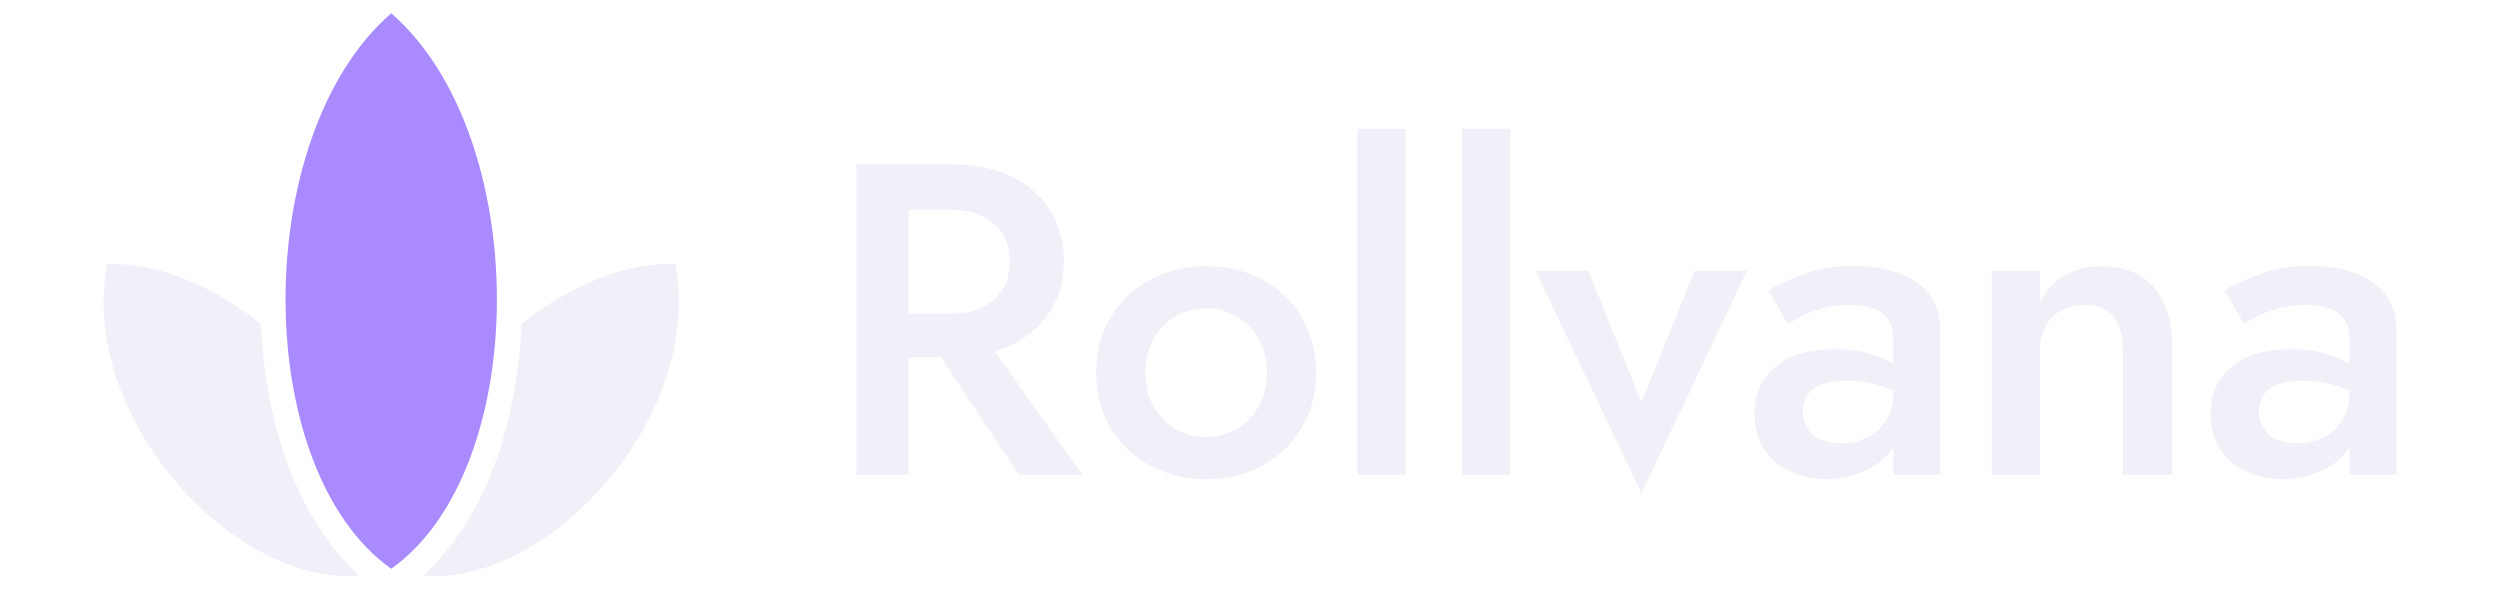
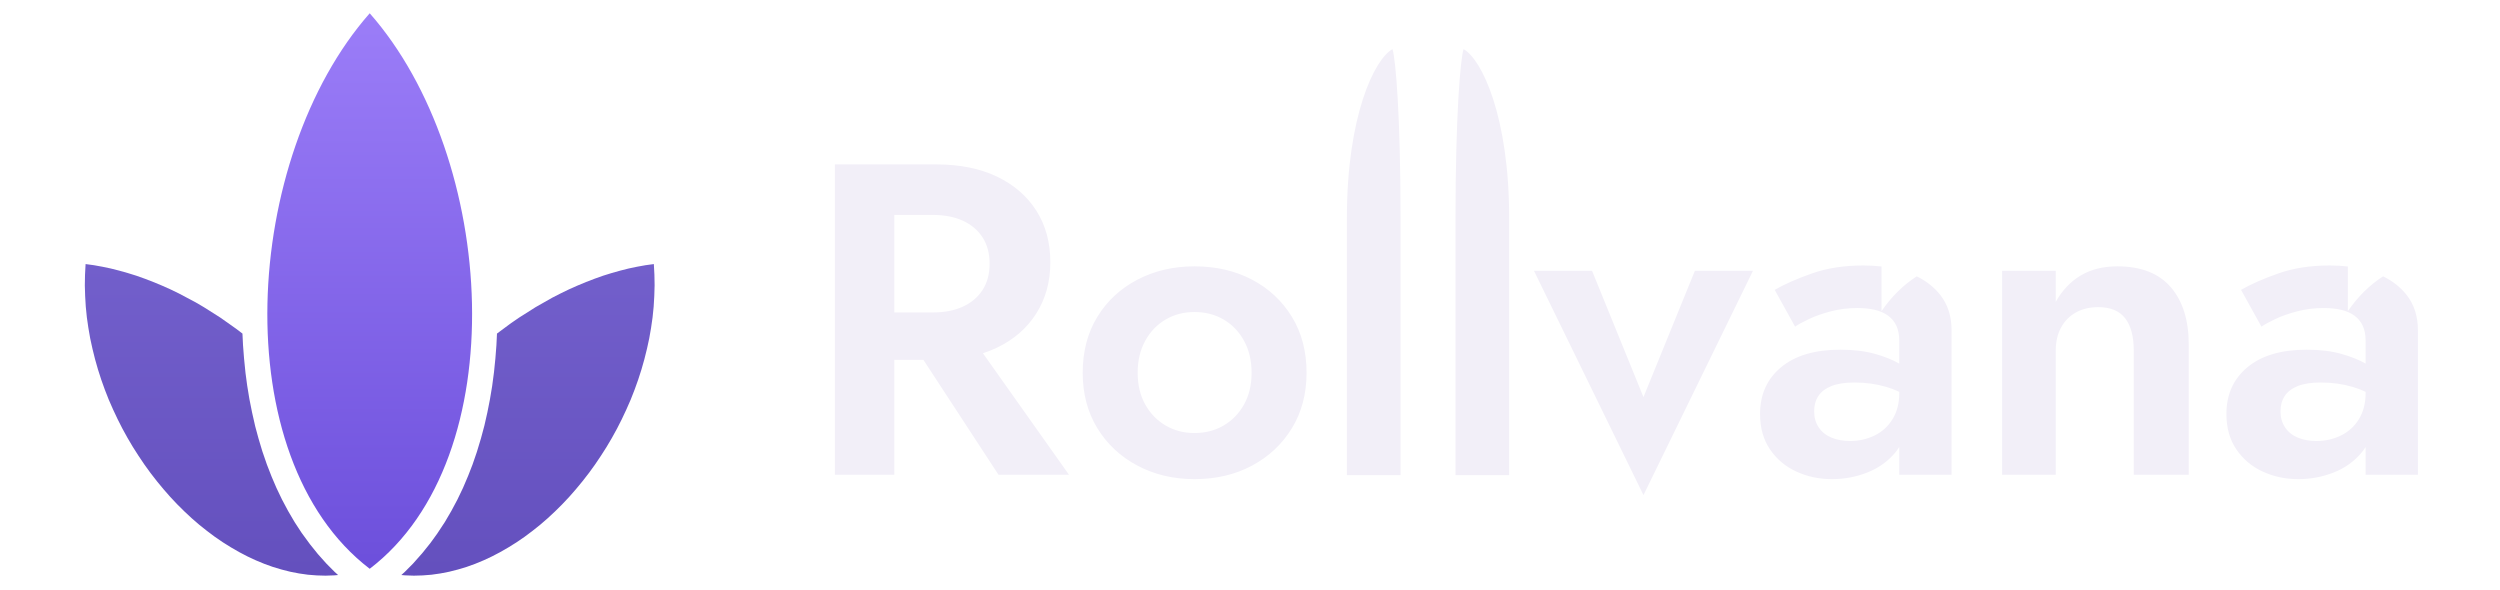
- <svg xmlns="http://www.w3.org/2000/svg" viewBox="-233.65 -1070.84 5639.51 1330">
+ <svg xmlns="http://www.w3.org/2000/svg" viewBox="-185.15 -1070.84 5639.51 1330">
+   <defs>
+     <linearGradient id="s" gradientUnits="userSpaceOnUse" x1="60" y1="104" x2="60" y2="52">
+       <stop offset="0" stop-color="#6450BE" />
+       <stop offset="1" stop-color="#7360CC" />
+     </linearGradient>
+     <linearGradient id="m" gradientUnits="userSpaceOnUse" x1="60" y1="104" x2="60" y2="16">
+       <stop offset="0" stop-color="#6C4FDB" />
+       <stop offset="1" stop-color="#9B7DF8" />
+     </linearGradient>
+   </defs>
  <g transform="translate(-205.54 -1261.62) scale(14.24)">
-     <path d="M39.35 64.7L37.63 63.4 36.35 62.49 35.05 61.63 33.74 60.82 32.41 60.05 31.08 59.33 29.74 58.67 28.39 58.05 27.04 57.5 25.69 56.99 24.33 56.55 22.98 56.17 21.63 55.85 20.28 55.59 18.94 55.4 17.61 55.27 16.3 55.22 14.99 55.23 14.72 56.86 14.54 58.5 14.44 60.14 14.43 61.78 14.5 63.43 14.64 65.07 14.86 66.71 15.15 68.34 15.51 69.97 15.94 71.59 16.44 73.19 17 74.78 17.62 76.35 18.3 77.9 19.03 79.44 19.82 80.94 20.67 82.43 21.56 83.88 22.5 85.31 23.49 86.7 24.51 88.05 25.58 89.37 26.69 90.66 27.83 91.9 29.01 93.09 30.22 94.24 31.45 95.35 32.71 96.4 34 97.4 35.31 98.34 36.64 99.23 37.99 100.06 39.35 100.83 40.72 101.54 42.11 102.17 43.5 102.75 44.9 103.25 46.3 103.68 47.7 104.03 49.1 104.31 50.5 104.51 51.89 104.62 53.28 104.66 54.96 104.58 54.53 104.2 53.28 102.98 51.93 101.51 50.66 99.96 49.34 98.17 48.23 96.48 47.18 94.73 46.28 93.06 45.36 91.17 44.45 89.1 43.67 87.12 42.96 85.1 42.35 83.15 41.76 81.04 41.21 78.78 40.75 76.6 40.37 74.51 40.02 72.17 39.74 69.92 39.54 67.76ZM65.04 104.58L66.72 104.66 68.11 104.62 69.5 104.51 70.9 104.31 72.3 104.03 73.7 103.68 75.1 103.25 76.5 102.75 77.89 102.17 79.28 101.54 80.65 100.83 82.01 100.06 83.36 99.23 84.69 98.34 86 97.4 87.29 96.4 88.55 95.35 89.78 94.24 90.99 93.09 92.17 91.9 93.31 90.66 94.42 89.37 95.49 88.05 96.51 86.7 97.5 85.31 98.44 83.88 99.33 82.43 100.18 80.94 100.97 79.44 101.7 77.9 102.38 76.35 103 74.78 103.56 73.19 104.06 71.59 104.49 69.97 104.85 68.34 105.14 66.71 105.36 65.07 105.5 63.43 105.57 61.78 105.56 60.14 105.46 58.5 105.28 56.86 105.01 55.23 103.7 55.22 102.39 55.27 101.06 55.4 99.72 55.59 98.37 55.85 97.02 56.17 95.67 56.55 94.31 56.99 92.96 57.5 91.61 58.05 90.26 58.67 88.92 59.33 87.59 60.05 86.26 60.82 84.95 61.63 83.65 62.49 82.37 63.4 80.65 64.7 80.47 67.65 80.25 70.03 79.98 72.17 79.65 74.4 79.25 76.6 78.77 78.9 78.27 80.92 77.69 83.03 77 85.23 76.28 87.26 75.55 89.1 74.71 91.03 73.8 92.91 72.73 94.88 71.68 96.64 70.66 98.17 69.47 99.8 68.21 101.34 66.72 102.98 65.47 104.2Z" fill="#F2EFF8" />
-     <path d="M60 103.5C82.32 87.66 82.32 34.86 60 15.5C37.68 34.86 37.68 87.66 60 103.5Z" fill="#A98BFF" />
+     <path d="M38.84 65.48L36.32 63.7 33.73 62.06 32.42 61.29 29.76 59.88 28.42 59.23 27.07 58.63 25.72 58.07 24.37 57.55 23.02 57.07 21.67 56.65 20.32 56.27 18.98 55.93 17.64 55.65 16.31 55.41 14.99 55.23 14.9 56.92 14.87 58.6 14.92 60.29 15.02 61.98 15.19 63.66 15.43 65.33 15.72 67 16.08 68.65 16.49 70.3 16.95 71.92 17.47 73.54 18.04 75.13 18.66 76.71 19.34 78.26 20.06 79.79 20.82 81.29 21.63 82.76 22.48 84.2 23.38 85.61 24.31 86.99 25.28 88.33 26.29 89.63 27.33 90.89 28.4 92.11 29.51 93.29 30.65 94.42 31.81 95.5 33 96.53 34.22 97.5 35.46 98.43 36.73 99.3 38.01 100.1 39.31 100.85 40.63 101.54 41.96 102.16 43.31 102.72 44.67 103.21 46.04 103.62 47.42 103.97 48.81 104.24 50.21 104.44 51.61 104.55 53.01 104.59 54.41 104.54 54.99 104.49 54.41 103.96 53.14 102.68 51.79 101.17 50.52 99.59 49.21 97.8 48.1 96.1 47.07 94.34 46.11 92.54 45.22 90.68 44.47 88.93 43.71 86.98 42.98 84.86 42.38 82.85 41.86 80.93 41.36 78.72 40.94 76.61 40.59 74.48 40.32 72.45 40.09 70.16 39.93 68.09 39.84 66.24ZM65.59 104.54L66.99 104.59 68.39 104.55 69.79 104.44 71.19 104.24 72.58 103.97 73.96 103.62 75.33 103.21 76.69 102.72 78.04 102.16 79.37 101.54 80.69 100.85 81.99 100.1 83.27 99.3 84.54 98.43 85.78 97.5 87 96.53 88.19 95.5 89.35 94.42 90.49 93.29 91.6 92.11 92.67 90.89 93.71 89.63 94.72 88.33 95.69 86.99 96.62 85.61 97.52 84.2 98.37 82.76 99.18 81.29 99.94 79.79 100.66 78.26 101.34 76.71 101.96 75.13 102.53 73.54 103.05 71.92 103.51 70.3 103.92 68.65 104.28 67 104.57 65.33 104.81 63.66 104.98 61.98 105.08 60.29 105.13 58.6 105.1 56.92 105.01 55.23 103.69 55.41 102.36 55.65 101.02 55.93 99.68 56.27 98.33 56.65 96.98 57.07 95.63 57.55 94.28 58.07 92.93 58.63 91.58 59.23 90.24 59.88 88.91 60.56 86.27 62.06 83.68 63.7 82.41 64.57 80.16 66.24 80.07 68.09 79.91 70.16 79.69 72.33 79.39 74.6 79.03 76.74 78.64 78.72 78.17 80.8 77.62 82.85 76.97 85 76.29 86.98 75.59 88.78 74.78 90.68 73.89 92.54 72.93 94.34 71.9 96.1 70.68 97.95 69.6 99.44 68.34 101.01 66.86 102.68 65.59 103.96 65.01 104.49Z" fill="url(#s)" />
+     <path d="M60 103.5C83.04 85.9 80.16 38.38 60 15.5C39.84 38.38 36.96 85.9 60 103.5Z" fill="url(#m)" />
  </g>
-   <path transform="translate(1620.2 0)" d="M223 -334 445 0H588L350 -334ZM78 -700V0H196V-700ZM148 -598H289Q330 -598 360 -584Q390 -570 407 -544Q424 -518 424 -480Q424 -443 407 -416.5Q390 -390 360 -376.5Q330 -363 289 -363H148V-265H294Q371 -265 427 -292Q483 -319 514.5 -368Q546 -417 546 -483Q546 -549 514.5 -597.5Q483 -646 427 -673Q371 -700 294 -700H148Z M1208 -780V0H1317V-780Z M1444 -780V0H1553V-780Z M1610 -460 1849 42 2087 -460H1969L1849 -163L1729 -460Z M2213 -143Q2213 -165 2223.5 -180Q2234 -195 2255 -203.5Q2276 -212 2310 -212Q2349 -212 2384 -202Q2419 -192 2450 -170V-225Q2441 -236 2419 -249.5Q2397 -263 2363.5 -273Q2330 -283 2284 -283Q2198 -283 2151 -243.5Q2104 -204 2104 -137Q2104 -90 2126 -57Q2148 -24 2185 -7Q2222 10 2265 10Q2305 10 2343.5 -4.5Q2382 -19 2407.5 -49Q2433 -79 2433 -123L2417 -183Q2417 -148 2401 -123Q2385 -98 2358.5 -84.5Q2332 -71 2299 -71Q2274 -71 2254.5 -79Q2235 -87 2224 -103.5Q2213 -120 2213 -143ZM2179 -340Q2190 -347 2210 -357.5Q2230 -368 2258.5 -375.5Q2287 -383 2319 -383Q2340 -383 2358 -379Q2376 -375 2389.5 -366Q2403 -357 2410 -343Q2417 -329 2417 -307V0H2523V-328Q2523 -374 2498.5 -406Q2474 -438 2430 -454.5Q2386 -471 2330 -471Q2265 -471 2216 -453Q2167 -435 2135 -416Z M2935 -280V0H3046V-293Q3046 -375 3005 -422.5Q2964 -470 2886 -470Q2839 -470 2804.5 -450Q2770 -430 2748 -389V-460H2639V0H2748V-280Q2748 -311 2760.5 -334.5Q2773 -358 2796 -370.5Q2819 -383 2850 -383Q2893 -383 2914 -357Q2935 -331 2935 -280Z M3242 -143Q3242 -165 3252.5 -180Q3263 -195 3284 -203.5Q3305 -212 3339 -212Q3378 -212 3413 -202Q3448 -192 3479 -170V-225Q3470 -236 3448 -249.5Q3426 -263 3392.5 -273Q3359 -283 3313 -283Q3227 -283 3180 -243.5Q3133 -204 3133 -137Q3133 -90 3155 -57Q3177 -24 3214 -7Q3251 10 3294 10Q3334 10 3372.5 -4.5Q3411 -19 3436.5 -49Q3462 -79 3462 -123L3446 -183Q3446 -148 3430 -123Q3414 -98 3387.5 -84.5Q3361 -71 3328 -71Q3303 -71 3283.5 -79Q3264 -87 3253 -103.5Q3242 -120 3242 -143ZM3208 -340Q3219 -347 3239 -357.5Q3259 -368 3287.5 -375.5Q3316 -383 3348 -383Q3369 -383 3387 -379Q3405 -375 3418.5 -366Q3432 -357 3439 -343Q3446 -329 3446 -307V0H3552V-328Q3552 -374 3527.5 -406Q3503 -438 3459 -454.5Q3415 -471 3359 -471Q3294 -471 3245 -453Q3196 -435 3164 -416Z M619 -230Q619 -159.75 651.62 -105.38Q684.25 -51 740.5 -20.5Q796.75 10 867 10Q938 10 993.88 -20.5Q1049.75 -51 1082.38 -105.38Q1115 -159.75 1115 -230Q1115 -301.25 1082.38 -355.25Q1049.75 -409.25 993.88 -439.75Q938 -470.25 867 -470.25Q796.75 -470.25 740.5 -439.75Q684.25 -409.25 651.62 -355.25Q619 -301.25 619 -230ZM730 -230Q730 -273 748.12 -305.88Q766.25 -338.75 797.25 -357Q828.25 -375.25 867 -375.25Q905.75 -375.25 936.75 -357Q967.75 -338.75 985.88 -305.88Q1004 -273 1004 -230Q1004 -187 985.88 -154.5Q967.75 -122 936.75 -103.5Q905.75 -85 867 -85Q828.25 -85 797.25 -103.5Q766.25 -122 748.12 -154.5Q730 -187 730 -230Z" fill="#F2EFF8" />
+   <path transform="translate(1622.2 0)" d="M76 -700V0H210V-259H275.74L445 0H604L409.94 -274.01Q426.49 -279.32 441.5 -286.5Q499 -314 530.5 -364Q562 -414 562 -479Q562 -546 530.5 -595.5Q499 -645 441.5 -672.5Q384 -700 304 -700ZM635 -230Q635 -159 668 -105Q701 -51 758.5 -20.5Q816 10 887 10Q960 10 1017 -20.5Q1074 -51 1107 -105Q1140 -159 1140 -230Q1140 -302 1107 -356Q1074 -410 1017 -440Q960 -470 887 -470Q816 -470 758.5 -440Q701 -410 668 -356Q635 -302 635 -230ZM2242 -334Q2252 -341 2273 -351Q2294 -361 2322.5 -368.5Q2351 -376 2383 -376Q2404 -376 2421.5 -372Q2439 -368 2451.5 -359Q2464 -350 2470.5 -336Q2477 -322 2477 -302V-250.59Q2455.24 -263.21 2422.5 -272.5Q2389 -282 2344 -282Q2258 -282 2210.5 -242.5Q2163 -203 2163 -137Q2163 -90 2185.5 -57Q2208 -24 2245 -7Q2282 10 2325 10Q2367 10 2405 -5Q2443 -20 2468 -50Q2473 -56 2477 -62.56V0H2595V-326Q2595 -373 2569.5 -405.5Q2549.16 -431.42 2516.43 -447.48Q2470.77 -418.04 2437 -369V-469.69Q2417.38 -472 2396 -472Q2331 -472 2280 -454Q2229 -436 2196 -417ZM3294 -334Q3304 -341 3325 -351Q3346 -361 3374.5 -368.5Q3403 -376 3435 -376Q3456 -376 3473.5 -372Q3491 -368 3503.5 -359Q3516 -350 3522.5 -336Q3529 -322 3529 -302V-250.59Q3507.24 -263.21 3474.5 -272.5Q3441 -282 3396 -282Q3310 -282 3262.5 -242.5Q3215 -203 3215 -137Q3215 -90 3237.5 -57Q3260 -24 3297 -7Q3334 10 3377 10Q3419 10 3457 -5Q3495 -20 3520 -50Q3525 -56 3529 -62.56V0H3647V-326Q3647 -373 3621.5 -405.5Q3601.16 -431.42 3568.43 -447.48Q3522.77 -418.04 3489 -369V-469.69Q3469.38 -472 3448 -472Q3383 -472 3332 -454Q3281 -436 3248 -417ZM3006 -280V0H3130V-294Q3130 -376 3089.5 -423Q3049 -470 2969 -470Q2921 -470 2886.5 -449.5Q2852 -429 2830 -390V-460H2709V0H2830V-280Q2830 -310 2842 -332Q2854 -354 2875.5 -366Q2897 -378 2926 -378Q2967 -378 2986.5 -353Q3006 -328 3006 -280ZM1476 1H1597V-580C1597 -808 1535.29 -937.2 1494.15 -960C1486.89 -937.2 1476 -808 1476 -580ZM1231 1H1352V-580C1352 -808 1341.11 -937.2 1333.85 -960C1292.71 -937.2 1231 -808 1231 -580ZM1653 -460 1900 46 2147 -460H2016L1900 -175L1784 -460ZM759 -230Q759 -271 776 -302Q793 -333 822 -350Q851 -367 887 -367Q924 -367 953 -350Q982 -333 999 -302Q1016 -271 1016 -230Q1016 -189 999 -158.5Q982 -128 953 -111Q924 -94 887 -94Q851 -94 822 -111Q793 -128 776 -158.5Q759 -189 759 -230ZM210 -366V-586H297Q336 -586 364.5 -573Q393 -560 409 -535.5Q425 -511 425 -476Q425 -441 409 -416.5Q393 -392 364.5 -379Q336 -366 297 -366ZM2285 -143Q2285 -163 2294.5 -177.5Q2304 -192 2324 -200Q2344 -208 2376 -208Q2414 -208 2448 -198Q2463.09 -193.56 2477 -186.96V-184Q2477 -150 2462 -125.5Q2447 -101 2421.5 -88.5Q2396 -76 2366 -76Q2343 -76 2324.5 -83.5Q2306 -91 2295.5 -106.5Q2285 -122 2285 -143ZM3337 -143Q3337 -163 3346.5 -177.5Q3356 -192 3376 -200Q3396 -208 3428 -208Q3466 -208 3500 -198Q3515.09 -193.56 3529 -186.96V-184Q3529 -150 3514 -125.5Q3499 -101 3473.5 -88.5Q3448 -76 3418 -76Q3395 -76 3376.5 -83.5Q3358 -91 3347.5 -106.5Q3337 -122 3337 -143Z" fill="#F2EFF8" />
</svg>
